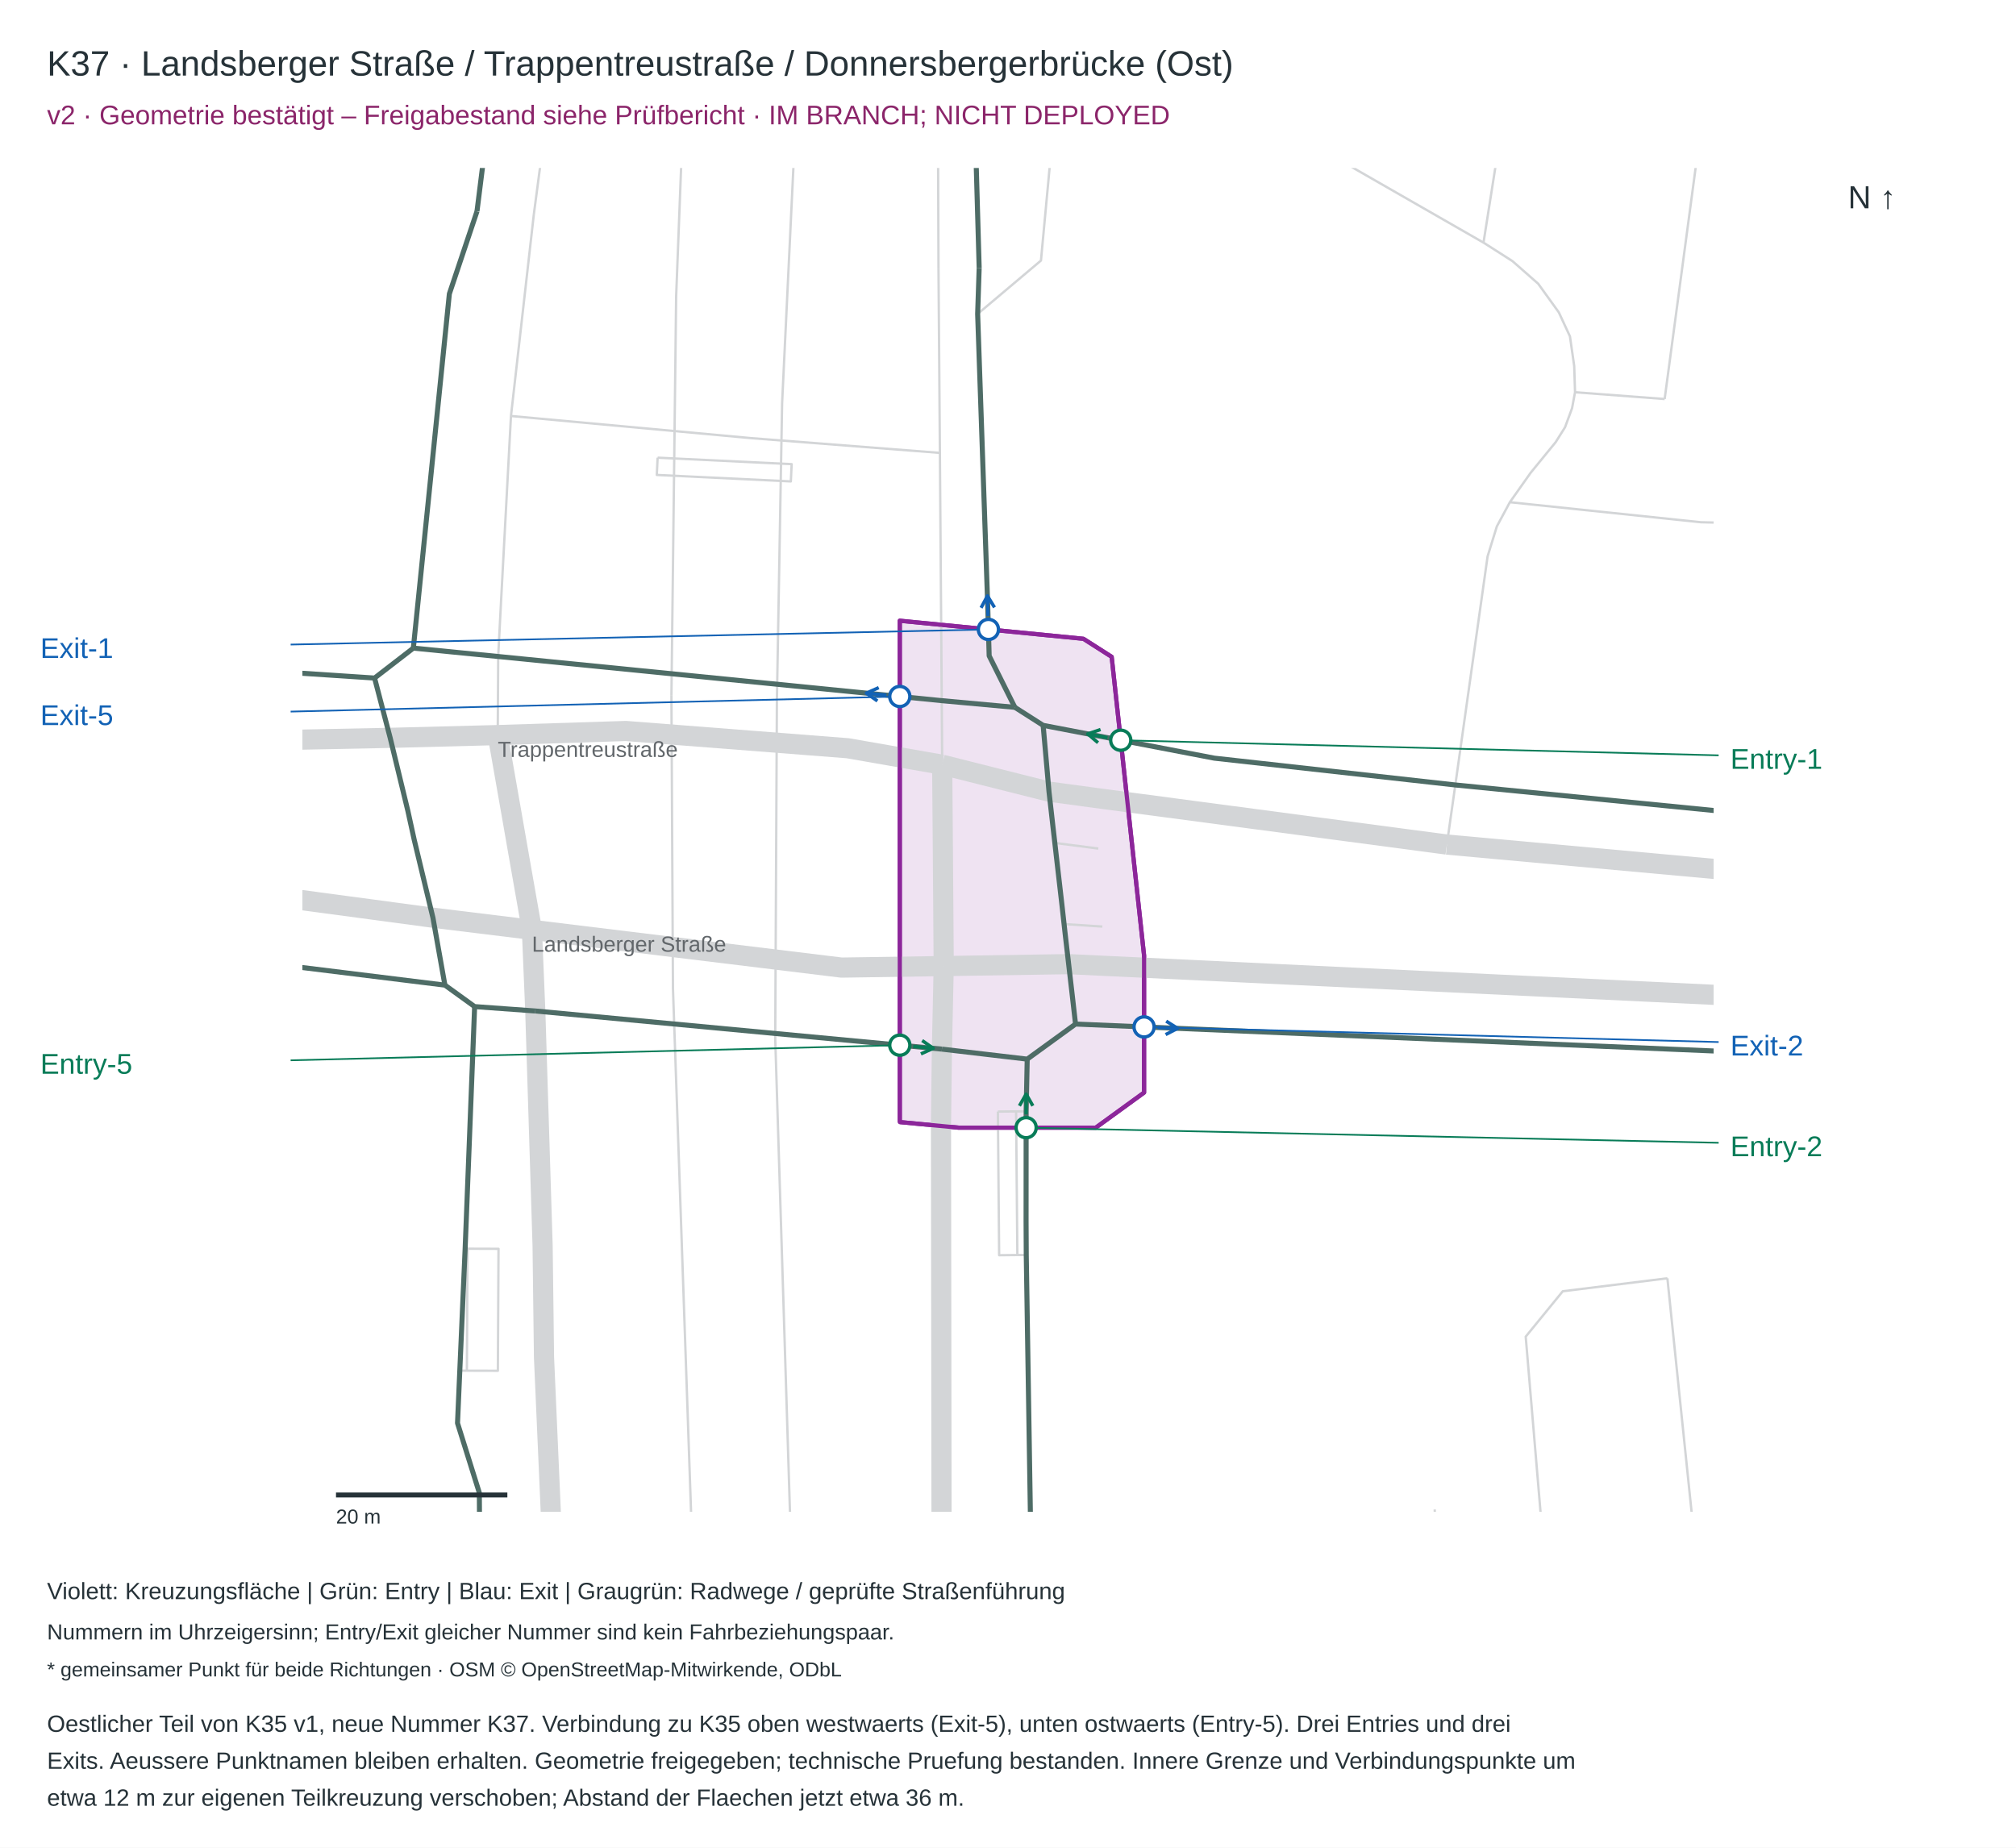
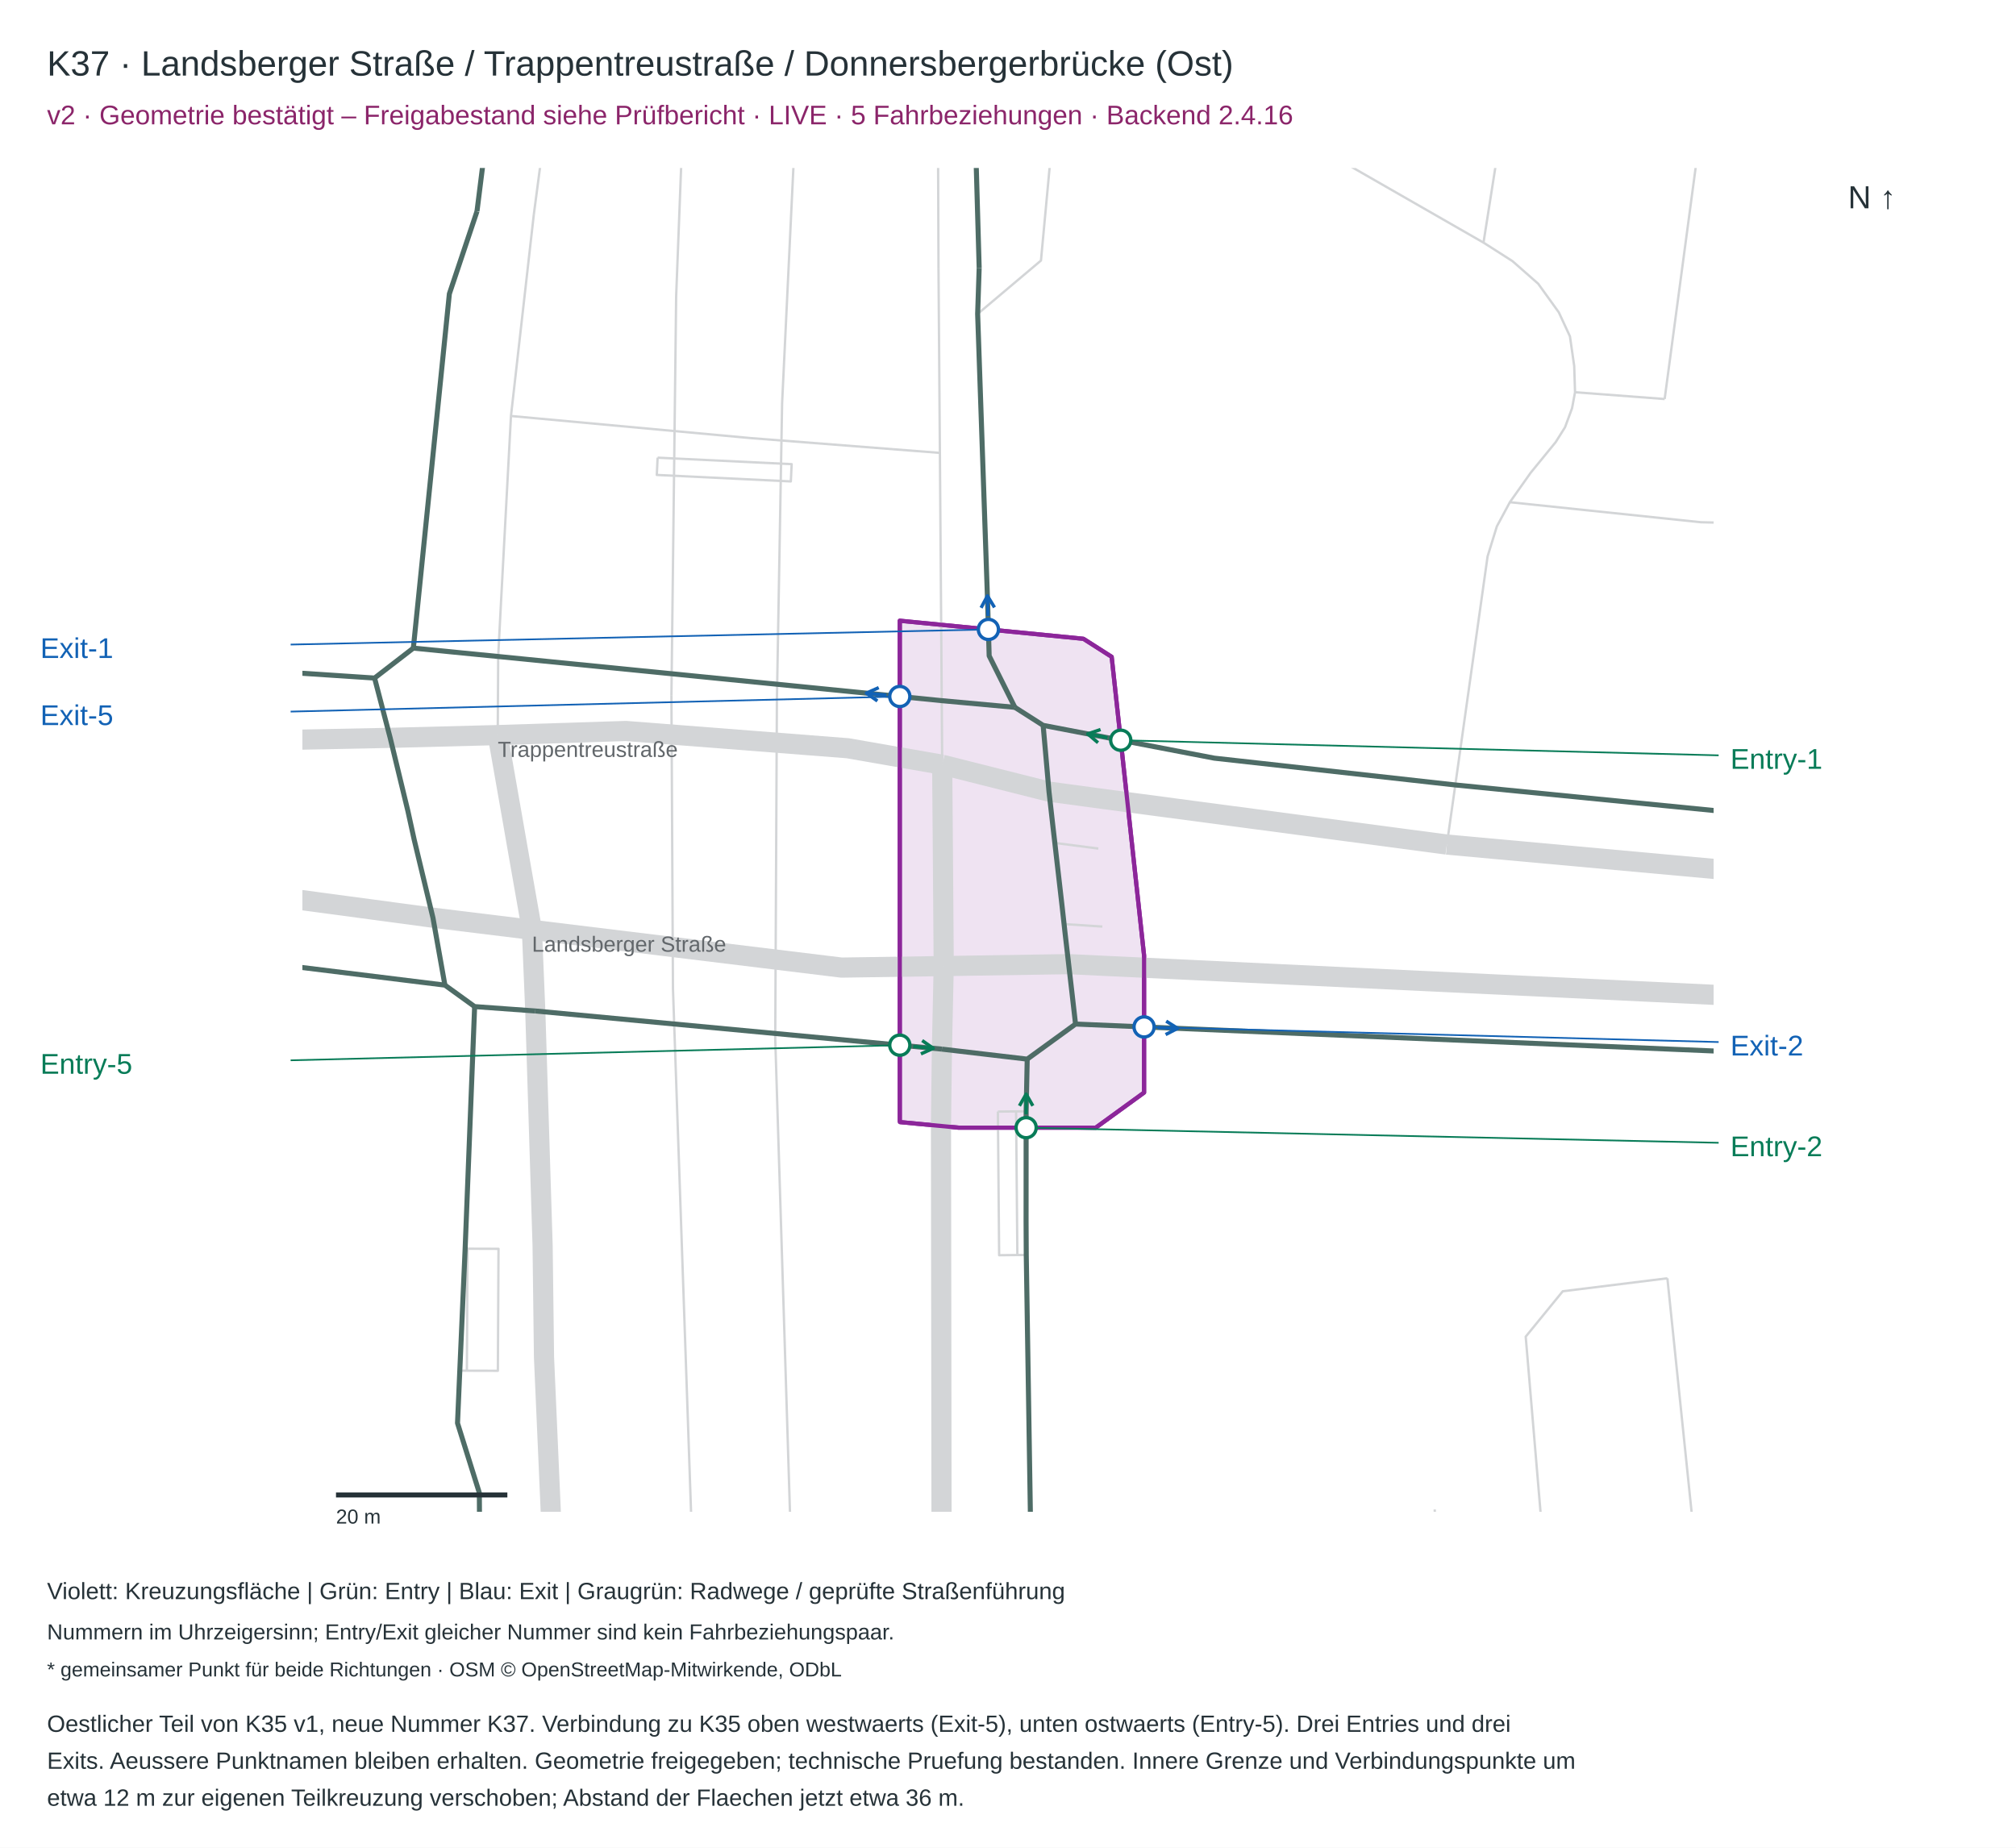
<svg xmlns="http://www.w3.org/2000/svg" width="1200" height="1100" viewBox="0 0 1200 1100">
  <rect width="1200" height="1100" fill="white" />
  <defs>
    <clipPath id="map">
      <rect x="180" y="100" width="840" height="800" />
    </clipPath>
  </defs>
  <text x="28" y="45" font-family="Arial,sans-serif" font-size="21" fill="#263238">K37 · Landsberger Straße / Trappentreustraße / Donnersbergerbrücke (Ost)</text>
-   <text x="28" y="74" font-family="Arial,sans-serif" font-size="16" fill="#8b256a">v2 · Geometrie bestätigt – Freigabestand siehe Prüfbericht · IM BRANCH; NICHT DEPLOYED</text>
+   <text x="28" y="74" font-family="Arial,sans-serif" font-size="16" fill="#8b256a">v2 · Geometrie bestätigt – Freigabestand siehe Prüfbericht · LIVE · 5 Fahrbeziehungen · Backend 2.4.16</text>
  <g clip-path="url(#map)">
    <polygon points="535.59,668.0 570.64,671.33 652.24,671.33 681.0,650.44 681.0,568.84 661.71,391.02 644.89,380.29 535.59,369.53 535.59,668.0" fill="#efe3f2" stroke="#8c269a" stroke-width="2.5" stroke-linejoin="round" />
    <polyline points="562.11,1069.73 560.45,919.9" fill="none" stroke="#d3d5d7" stroke-width="12" stroke-linejoin="round" />
    <polyline points="316.62,553.55 500.89,576.03 561.74,575.12" fill="none" stroke="#d3d5d7" stroke-width="12" stroke-linejoin="round" />
    <polyline points="296.27,437.61 305.21,488.54 308.13,505.29 316.62,553.55" fill="none" stroke="#d3d5d7" stroke-width="12" stroke-linejoin="round" />
    <polyline points="329.5,937.73 319.95,1177.31" fill="none" stroke="#d3d5d7" stroke-width="12" stroke-linejoin="round" />
    <polyline points="497.03,1705.53 476.95,1116.34" fill="none" stroke="#d3d5d7" stroke-width="1.4" stroke-linejoin="round" />
    <polyline points="304.15,247.65 446.94,260.82 559.46,269.62" fill="none" stroke="#d3d5d7" stroke-width="1.4" stroke-linejoin="round" />
    <polyline points="317.75,127.69 304.15,247.65 298.2,358.87 296.54,390.83 296.27,437.61" fill="none" stroke="#d3d5d7" stroke-width="1.4" stroke-linejoin="round" />
    <polyline points="558.63,159.88 558.02,-4.42 553.17,-144.08" fill="none" stroke="#d3d5d7" stroke-width="1.4" stroke-linejoin="round" />
    <polyline points="329.5,937.73 348.74,1037.54 370.49,1207.12 409.78,1494.39 422.36,1630.42 450.09,1709.22" fill="none" stroke="#d3d5d7" stroke-width="1.4" stroke-linejoin="round" />
    <polyline points="560.83,455.27 504.64,445.45 372.54,435.17 296.27,437.61" fill="none" stroke="#d3d5d7" stroke-width="12" stroke-linejoin="round" />
    <polyline points="316.62,553.55 318.62,601.86 322.98,741.58 323.81,808.0 329.5,937.73" fill="none" stroke="#d3d5d7" stroke-width="12" stroke-linejoin="round" />
    <polyline points="-74.25,422.85 -443.37,389.36 -811.46,348.93 -880.45,341.95 -943.72,335.59 -1114.13,317.48 -1136.82,315.04" fill="none" stroke="#d3d5d7" stroke-width="12" stroke-linejoin="round" />
    <polyline points="356.21,-163.78 317.75,127.69" fill="none" stroke="#d3d5d7" stroke-width="1.4" stroke-linejoin="round" />
    <polyline points="799.69,96.63 883.04,144.44 900.28,155.45 915.59,168.91 927.86,185.94 934.49,200.25 937.03,217.9 937.52,233.51 935.74,243.05 931.57,254.35 926.0,263.21 911.12,281.43 898.73,298.97 891.0,313.34 885.47,331.22 866.26,467.31 861.22,502.79" fill="none" stroke="#d3d5d7" stroke-width="1.4" stroke-linejoin="round" />
    <polyline points="576.59,-57.62 598.75,-54.27 609.7,-45.81" fill="none" stroke="#d3d5d7" stroke-width="1.4" stroke-linejoin="round" />
    <polyline points="476.95,1116.34 461.45,618.49 462.44,416.78" fill="none" stroke="#d3d5d7" stroke-width="1.4" stroke-linejoin="round" />
    <polyline points="560.83,455.27 560.56,417.12 559.46,269.62 558.63,159.88" fill="none" stroke="#d3d5d7" stroke-width="1.4" stroke-linejoin="round" />
    <polyline points="544.12,1340.48 548.89,1266.67 562.11,1069.73" fill="none" stroke="#d3d5d7" stroke-width="1.4" stroke-linejoin="round" />
    <polyline points="866.79,1122.81 853.98,898.61" fill="none" stroke="#d3d5d7" stroke-width="1.4" stroke-linejoin="round" />
    <polyline points="752.98,1381.92 742.6,1224.66 797.95,1152.39 824.89,1136.61 866.79,1122.81 935.21,1115.88 1028.64,1110.09 992.49,760.99" fill="none" stroke="#d3d5d7" stroke-width="1.4" stroke-linejoin="round" />
    <polyline points="96.05,371.25 109.84,217.79 114.08,169.25" fill="none" stroke="#d3d5d7" stroke-width="1.4" stroke-linejoin="round" />
    <polyline points="114.08,169.25 119.23,113.33" fill="none" stroke="#d3d5d7" stroke-width="1.4" stroke-linejoin="round" />
    <polyline points="119.23,113.33 128.48,10.91 261.23,-55.74 281.35,-225.1 270.28,-250.48 263.92,-265.12 233.16,-284.09 119.57,-344.72 46.83,-375.61 -12.15,-391.56 -83.79,-407.57 -167.56,-421.31 -234.81,-422.95 -318.04,-421.31 -400.74,-416.94 -491.67,-411.94 -605.21,-401.49 -728.68,-382.76 -806.42,-367.88 -823.51,-353.01 -838.47,-125.52 -836.69,-94.18 -833.32,-52.0 -807.75,257.47" fill="none" stroke="#d3d5d7" stroke-width="1.4" stroke-linejoin="round" />
    <polyline points="296.27,437.61 232.25,439.26 173.11,440.45 90.14,436.99 -18.9,427.17 -74.25,422.85" fill="none" stroke="#d3d5d7" stroke-width="12" stroke-linejoin="round" />
    <polyline points="462.44,416.78 465.54,240.04 483.62,-137.38" fill="none" stroke="#d3d5d7" stroke-width="1.4" stroke-linejoin="round" />
    <polyline points="399.66,414.17 400.57,588.46 418.95,1120.08" fill="none" stroke="#d3d5d7" stroke-width="1.4" stroke-linejoin="round" />
    <polyline points="1826.09,590.62 1805.1,588.74 1798.09,588.18 1465.3,557.86 861.22,502.79" fill="none" stroke="#d3d5d7" stroke-width="12" stroke-linejoin="round" />
    <polyline points="861.22,502.79 655.92,475.54 624.4,471.28 560.83,455.27" fill="none" stroke="#d3d5d7" stroke-width="12" stroke-linejoin="round" />
    <polyline points="-756.07,430.91 -267.8,481.78 -74.06,501.94 118.78,527.71 221.41,541.45 257.7,546.33 316.62,553.55" fill="none" stroke="#d3d5d7" stroke-width="12" stroke-linejoin="round" />
    <polyline points="561.74,575.12 561.39,527.66 561.28,512.38 560.83,455.27" fill="none" stroke="#d3d5d7" stroke-width="12" stroke-linejoin="round" />
    <polyline points="560.45,919.9 560.11,670.04 560.26,657.38 560.67,624.57 561.74,575.12" fill="none" stroke="#d3d5d7" stroke-width="12" stroke-linejoin="round" />
    <polyline points="426.83,-263.02 410.27,-25.83 402.47,176.4 399.66,414.17" fill="none" stroke="#d3d5d7" stroke-width="1.4" stroke-linejoin="round" />
    <polyline points="937.52,233.51 990.86,237.55" fill="none" stroke="#d3d5d7" stroke-width="1.4" stroke-linejoin="round" />
    <polyline points="651.41,-13.51 636.41,-25.14 609.7,-45.81" fill="none" stroke="#d3d5d7" stroke-width="1.4" stroke-linejoin="round" />
    <polyline points="883.04,144.44 893.5,78.01 893.73,63.59 890.54,54.05 881.91,43.38 870.39,36.8 854.7,31.97 841.75,30.72 830.08,31.69 815.53,37.59 807.46,45.2 802.99,55.59 799.69,96.63" fill="none" stroke="#d3d5d7" stroke-width="1.4" stroke-linejoin="round" />
    <polyline points="697.33,21.98 651.41,-13.51" fill="none" stroke="#d3d5d7" stroke-width="1.4" stroke-linejoin="round" />
    <polyline points="627.88,501.82 653.76,505.17" fill="none" stroke="#d3d5d7" stroke-width="1.4" stroke-linejoin="round" />
    <polyline points="633.38,550.14 656.15,551.61" fill="none" stroke="#d3d5d7" stroke-width="1.4" stroke-linejoin="round" />
    <polyline points="898.73,298.97 1012.46,310.9 1024.17,311.18 1031.78,309.36 1038.64,304.03 1043.98,298.97 1049.55,293.13 1056.41,289.55 1063.79,288.53 1074.7,288.53 1082.32,286.77 1088.19,283.47 1091.49,277.85 1093.23,272.01 1100.5,176.68 1113.76,3.87 1890.0,75.17 1952.25,90.96" fill="none" stroke="#d3d5d7" stroke-width="1.4" stroke-linejoin="round" />
    <polyline points="273.69,815.95 277.9,816.01" fill="none" stroke="#d3d5d7" stroke-width="1.4" stroke-linejoin="round" />
    <polyline points="278.28,743.39 276.87,743.34" fill="none" stroke="#d3d5d7" stroke-width="1.4" stroke-linejoin="round" />
    <polyline points="604.81,661.64 610.8,661.64" fill="none" stroke="#d3d5d7" stroke-width="1.4" stroke-linejoin="round" />
    <polyline points="605.57,747.14 610.87,747.14" fill="none" stroke="#d3d5d7" stroke-width="1.4" stroke-linejoin="round" />
    <polyline points="593.98,661.75 604.81,661.64 605.57,747.14 594.73,747.26 593.98,661.75" fill="none" stroke="#d3d5d7" stroke-width="1.4" stroke-linejoin="round" />
    <polyline points="277.9,816.01 296.35,816.06 296.73,743.45 278.28,743.39 277.9,816.01" fill="none" stroke="#d3d5d7" stroke-width="1.4" stroke-linejoin="round" />
    <polyline points="391.44,272.46 471.23,276.32 470.73,286.6 390.95,282.74 391.44,272.46" fill="none" stroke="#d3d5d7" stroke-width="1.4" stroke-linejoin="round" />
    <polyline points="774.05,81.31 787.91,89.88 799.69,96.63" fill="none" stroke="#d3d5d7" stroke-width="1.4" stroke-linejoin="round" />
    <polyline points="697.33,21.98 731.39,48.32" fill="none" stroke="#d3d5d7" stroke-width="1.4" stroke-linejoin="round" />
    <polyline points="731.39,48.32 774.05,81.31" fill="none" stroke="#d3d5d7" stroke-width="1.4" stroke-linejoin="round" />
    <polyline points="808.07,-106.67 1033.71,-82.2 1023.29,-4.48 990.86,237.55" fill="none" stroke="#d3d5d7" stroke-width="1.4" stroke-linejoin="round" />
    <polyline points="581.93,186.9 619.62,155.11 636.41,-25.14" fill="none" stroke="#d3d5d7" stroke-width="1.4" stroke-linejoin="round" />
    <polyline points="992.49,760.99 930.21,768.72 908.16,795.74 935.21,1115.88" fill="none" stroke="#d3d5d7" stroke-width="1.4" stroke-linejoin="round" />
    <polyline points="-18.9,427.17 -14.99,387.03 -12.95,360.91" fill="none" stroke="#d3d5d7" stroke-width="1.4" stroke-linejoin="round" />
    <polyline points="2.93,174.75 -0.64,209.84 -12.95,360.91" fill="none" stroke="#d3d5d7" stroke-width="1.4" stroke-linejoin="round" />
    <polyline points="109.84,217.79 -0.64,209.84 -69.74,204.73" fill="none" stroke="#d3d5d7" stroke-width="1.4" stroke-linejoin="round" />
    <polyline points="90.14,436.99 93.89,395.15 96.05,371.25" fill="none" stroke="#d3d5d7" stroke-width="1.4" stroke-linejoin="round" />
    <polyline points="101.01,823.84 114.99,567.97 118.78,527.71" fill="none" stroke="#d3d5d7" stroke-width="1.4" stroke-linejoin="round" />
    <polyline points="581.89,1281.21 562.11,1069.73" fill="none" stroke="#d3d5d7" stroke-width="12" stroke-linejoin="round" />
    <polyline points="561.74,575.12 636.1,573.98 1236.78,602.54" fill="none" stroke="#d3d5d7" stroke-width="12" stroke-linejoin="round" />
    <polyline points="-665.03,-78.85 -689.73,214.78 -430.48,237.2 -181.08,260.03 -175.14,201.38 -69.74,204.73" fill="none" stroke="#d3d5d7" stroke-width="1.4" stroke-linejoin="round" />
    <polyline points="-267.8,481.78 -275.72,641.77 -269.24,664.65 -264.51,678.45 -221.39,682.19" fill="none" stroke="#d3d5d7" stroke-width="1.4" stroke-linejoin="round" />
    <polyline points="-264.51,678.45 -274.85,757.76 -268.83,773.26 -254.58,777.57 -224.43,779.45" fill="none" stroke="#d3d5d7" stroke-width="1.4" stroke-linejoin="round" />
    <polyline points="-105.01,896.23 -85.23,929.89 -69.97,1197.98" fill="none" stroke="#d3d5d7" stroke-width="1.4" stroke-linejoin="round" />
    <polyline points="-51.18,1197.01 -59.47,1016.59 -41.14,985.36" fill="none" stroke="#d3d5d7" stroke-width="1.4" stroke-linejoin="round" />
    <polyline points="86.61,922.0 121.77,1046.28 130.14,1187.64" fill="none" stroke="#d3d5d7" stroke-width="1.4" stroke-linejoin="round" />
    <polyline points="640.2,609.64 637.96,590.05 636.1,573.98 633.98,555.59 633.38,550.14 632.16,539.18 631.56,533.96 629.89,519.42 628.83,510.23 627.88,501.82 626.86,493.02 624.4,471.28 622.28,447.1 620.91,431.82" fill="none" stroke="#4e6c66" stroke-width="3" stroke-linejoin="round" />
    <polyline points="283.92,125.82 267.48,174.92 246.04,385.84" fill="none" stroke="#4e6c66" stroke-width="3" stroke-linejoin="round" />
    <polyline points="318.62,601.86 560.67,624.57" fill="none" stroke="#4e6c66" stroke-width="3" stroke-linejoin="round" />
    <polyline points="582.84,159.48 576.59,-57.62 578.59,-295.33" fill="none" stroke="#4e6c66" stroke-width="3" stroke-linejoin="round" />
    <polyline points="604.09,421.09 588.79,390.44 587.91,359.95 581.93,186.9 582.84,159.48" fill="none" stroke="#4e6c66" stroke-width="3" stroke-linejoin="round" />
    <polyline points="-1919.46,370.85 -1857.63,372.38 -1599.48,392.2 -1417.86,411.84 -1269.0,424.95 -1147.62,438.64 -756.72,471.28 -307.51,515.68 114.99,567.97 264.83,586.47 282.52,599.25 318.62,601.86" fill="none" stroke="#4e6c66" stroke-width="3" stroke-linejoin="round" />
    <polyline points="336.24,-195.12 315.1,-122.96 283.92,125.82" fill="none" stroke="#4e6c66" stroke-width="3" stroke-linejoin="round" />
    <polyline points="222.96,403.66 232.25,439.26 242.78,482.75 246.53,499.84 257.7,546.33 264.83,586.47" fill="none" stroke="#4e6c66" stroke-width="3" stroke-linejoin="round" />
    <polyline points="246.04,385.84 222.96,403.66 93.89,395.15 -14.99,387.03 -402.3,350.47 -440.22,347.06 -810.02,313.62 -879.88,306.24 -1133.64,278.76 -1578.72,232.55 -2018.57,192.01 -2268.12,166.12 -2482.7,142.56 -2709.37,117.81 -2955.51,94.76 -3077.39,81.7 -3311.56,46.5 -3394.95,35.09 -3479.51,24.76" fill="none" stroke="#4e6c66" stroke-width="3" stroke-linejoin="round" />
    <polyline points="282.52,599.25 276.87,743.34 273.69,815.95 272.33,847.23 285.32,888.73 287.18,1179.58 276.72,1322.48 308.36,1533.28 335.22,1631.33" fill="none" stroke="#4e6c66" stroke-width="3" stroke-linejoin="round" />
    <polyline points="608.26,1571.37 618.56,1525.16 622.96,1505.35 610.87,747.14 610.76,727.21 610.8,661.64 611.44,630.53" fill="none" stroke="#4e6c66" stroke-width="3" stroke-linejoin="round" />
    <polyline points="604.09,421.09 560.56,417.12 296.54,390.83 246.04,385.84" fill="none" stroke="#4e6c66" stroke-width="3" stroke-linejoin="round" />
    <polyline points="1879.13,564.45 1829.76,560.24 1808.85,558.31 1801.8,557.63 1468.71,526.29 1347.22,514.83 866.26,467.31 722.79,451.35 620.91,431.82 604.09,421.09" fill="none" stroke="#4e6c66" stroke-width="3" stroke-linejoin="round" />
    <polyline points="560.67,624.57 611.44,630.53 640.2,609.64 1234.47,634.73 1507.13,654.66 1781.34,672.6 1788.24,673.05" fill="none" stroke="#4e6c66" stroke-width="3" stroke-linejoin="round" />
    <polyline points="535.59,668.0 570.64,671.33 652.24,671.33 681.0,650.44 681.0,568.84 661.71,391.02 644.89,380.29 535.59,369.53 535.59,668.0" fill="none" stroke="#8c269a" stroke-width="2.5" stroke-linejoin="round" />
  </g>
  <text x="316.62" y="566.55" font-family="Arial,sans-serif" font-size="13" fill="#62676b">Landsberger Straße</text>
  <text x="296.27" y="450.61" font-family="Arial,sans-serif" font-size="13" fill="#62676b">Trappentreustraße</text>
  <polyline points="667.1,440.68 1023,449.68" fill="none" stroke="#087c58" stroke-width="1" stroke-linejoin="round" />
  <circle cx="667.1" cy="440.68" r="6" fill="#ffffff" stroke="#087c58" stroke-width="2" />
  <text x="1030" y="457.68" font-family="Arial,sans-serif" font-size="17" fill="#087c58">Entry-1</text>
  <polyline points="659.243,439.174 647.458,436.914" fill="none" stroke="#087c58" stroke-width="2" stroke-linejoin="round" />
  <polyline points="655.086,434.304 647.458,436.914 653.579,442.161" fill="none" stroke="#087c58" stroke-width="2" stroke-linejoin="round" />
  <polyline points="681.0,611.36 1023,620.36" fill="none" stroke="#1262b5" stroke-width="1" stroke-linejoin="round" />
  <circle cx="681.0" cy="611.36" r="6" fill="#ffffff" stroke="#1262b5" stroke-width="2" />
  <text x="1030" y="628.36" font-family="Arial,sans-serif" font-size="17" fill="#1262b5">Exit-2</text>
  <polyline points="688.993,611.698 700.982,612.204" fill="none" stroke="#1262b5" stroke-width="2" stroke-linejoin="round" />
  <polyline points="693.82,615.905 700.982,612.204 694.157,607.912" fill="none" stroke="#1262b5" stroke-width="2" stroke-linejoin="round" />
  <polyline points="610.79,671.33 1023,680.33" fill="none" stroke="#087c58" stroke-width="1" stroke-linejoin="round" />
  <circle cx="610.79" cy="671.33" r="6" fill="#ffffff" stroke="#087c58" stroke-width="2" />
  <text x="1030" y="688.33" font-family="Arial,sans-serif" font-size="17" fill="#087c58">Entry-2</text>
  <polyline points="610.795,663.33 610.802,651.33" fill="none" stroke="#087c58" stroke-width="2" stroke-linejoin="round" />
  <polyline points="614.798,658.332 610.802,651.33 606.798,658.328" fill="none" stroke="#087c58" stroke-width="2" stroke-linejoin="round" />
  <polyline points="588.34,374.72 173,383.72" fill="none" stroke="#1262b5" stroke-width="1" stroke-linejoin="round" />
  <circle cx="588.34" cy="374.72" r="6" fill="#ffffff" stroke="#1262b5" stroke-width="2" />
  <text x="24" y="391.72" font-family="Arial,sans-serif" font-size="17" fill="#1262b5">Exit-1</text>
  <polyline points="588.111,366.723 587.769,354.728" fill="none" stroke="#1262b5" stroke-width="2" stroke-linejoin="round" />
  <polyline points="591.967,361.611 587.769,354.728 583.97,361.84" fill="none" stroke="#1262b5" stroke-width="2" stroke-linejoin="round" />
  <polyline points="535.59,414.63 173,423.63" fill="none" stroke="#1262b5" stroke-width="1" stroke-linejoin="round" />
  <circle cx="535.59" cy="414.63" r="6" fill="#ffffff" stroke="#1262b5" stroke-width="2" />
  <text x="24" y="431.63" font-family="Arial,sans-serif" font-size="17" fill="#1262b5">Exit-5</text>
  <polyline points="527.629,413.837 515.688,412.649" fill="none" stroke="#1262b5" stroke-width="2" stroke-linejoin="round" />
  <polyline points="523.05,409.362 515.688,412.649 522.258,417.322" fill="none" stroke="#1262b5" stroke-width="2" stroke-linejoin="round" />
  <polyline points="535.59,622.22 173,631.22" fill="none" stroke="#087c58" stroke-width="1" stroke-linejoin="round" />
  <circle cx="535.59" cy="622.22" r="6" fill="#ffffff" stroke="#087c58" stroke-width="2" />
  <text x="24" y="639.22" font-family="Arial,sans-serif" font-size="17" fill="#087c58">Entry-5</text>
  <polyline points="543.555,622.967 555.503,624.088" fill="none" stroke="#087c58" stroke-width="2" stroke-linejoin="round" />
  <polyline points="548.16,627.417 555.503,624.088 548.907,619.452" fill="none" stroke="#087c58" stroke-width="2" stroke-linejoin="round" />
  <text x="1100" y="124" font-family="Arial,sans-serif" font-size="19" fill="#263238">N ↑</text>
  <polyline points="200,890 302.0,890" fill="none" stroke="#263238" stroke-width="3" stroke-linejoin="round" />
  <text x="200" y="907" font-family="Arial,sans-serif" font-size="12" fill="#263238">20 m</text>
  <text x="28" y="952" font-family="Arial,sans-serif" font-size="14" fill="#263238">Violett: Kreuzungsfläche  |  Grün: Entry  |  Blau: Exit  |  Graugrün: Radwege / geprüfte Straßenführung</text>
  <text x="28" y="976" font-family="Arial,sans-serif" font-size="13" fill="#263238">Nummern im Uhrzeigersinn; Entry/Exit gleicher Nummer sind kein Fahrbeziehungspaar.</text>
  <text x="28" y="998" font-family="Arial,sans-serif" font-size="12" fill="#263238">* gemeinsamer Punkt für beide Richtungen · OSM © OpenStreetMap-Mitwirkende, ODbL</text>
  <text x="28" y="1031" font-family="Arial,sans-serif" font-size="14" fill="#263238">Oestlicher Teil von K35 v1, neue Nummer K37. Verbindung zu K35 oben westwaerts (Exit-5), unten ostwaerts (Entry-5). Drei Entries und drei</text>
  <text x="28" y="1053" font-family="Arial,sans-serif" font-size="14" fill="#263238">Exits. Aeussere Punktnamen bleiben erhalten. Geometrie freigegeben; technische Pruefung bestanden. Innere Grenze und Verbindungspunkte um</text>
  <text x="28" y="1075" font-family="Arial,sans-serif" font-size="14" fill="#263238">etwa 12 m zur eigenen Teilkreuzung verschoben; Abstand der Flaechen jetzt etwa 36 m.</text>
</svg>
